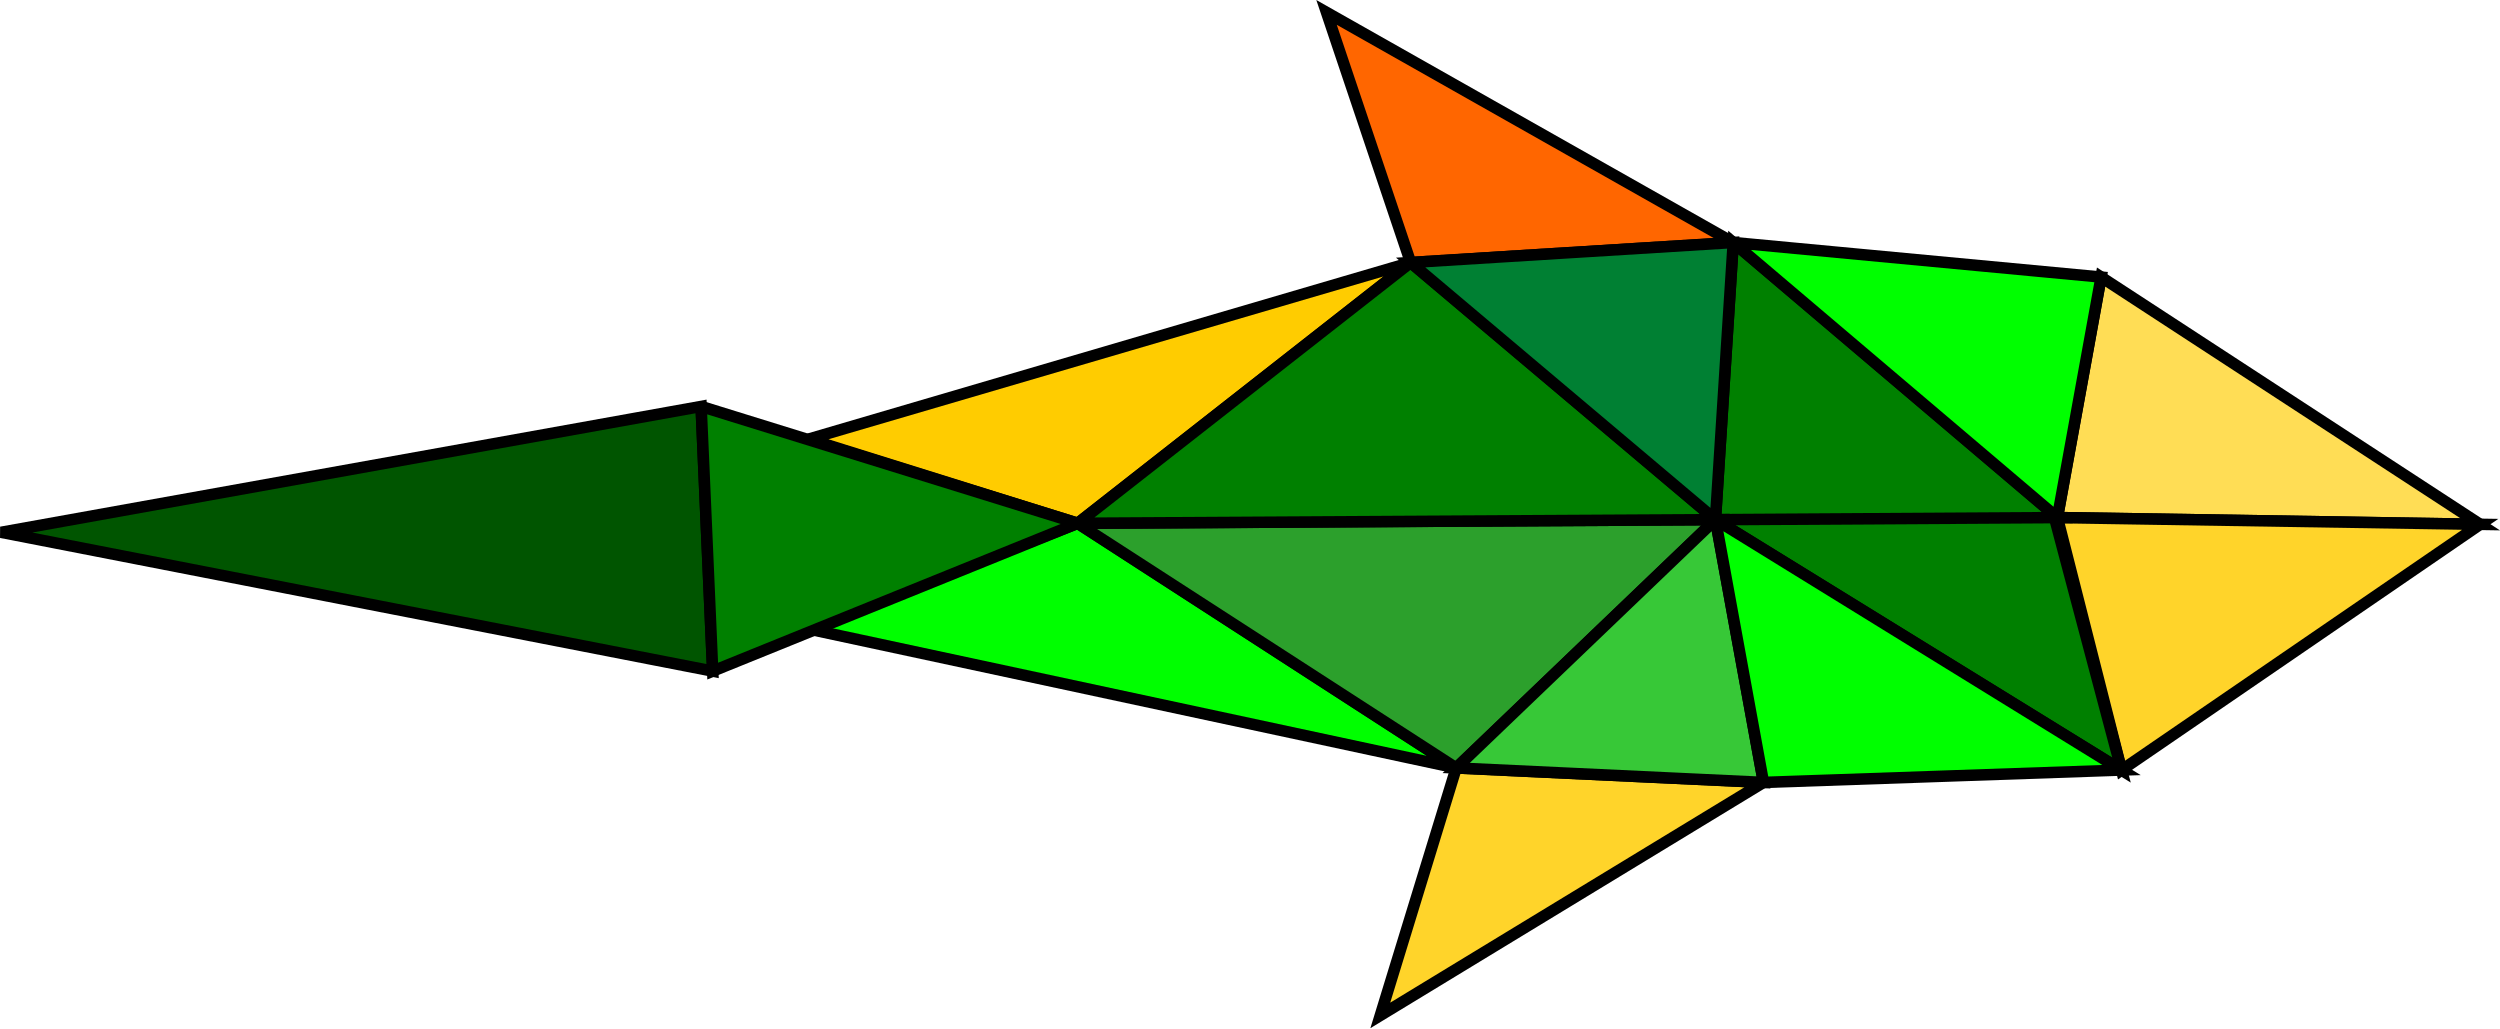
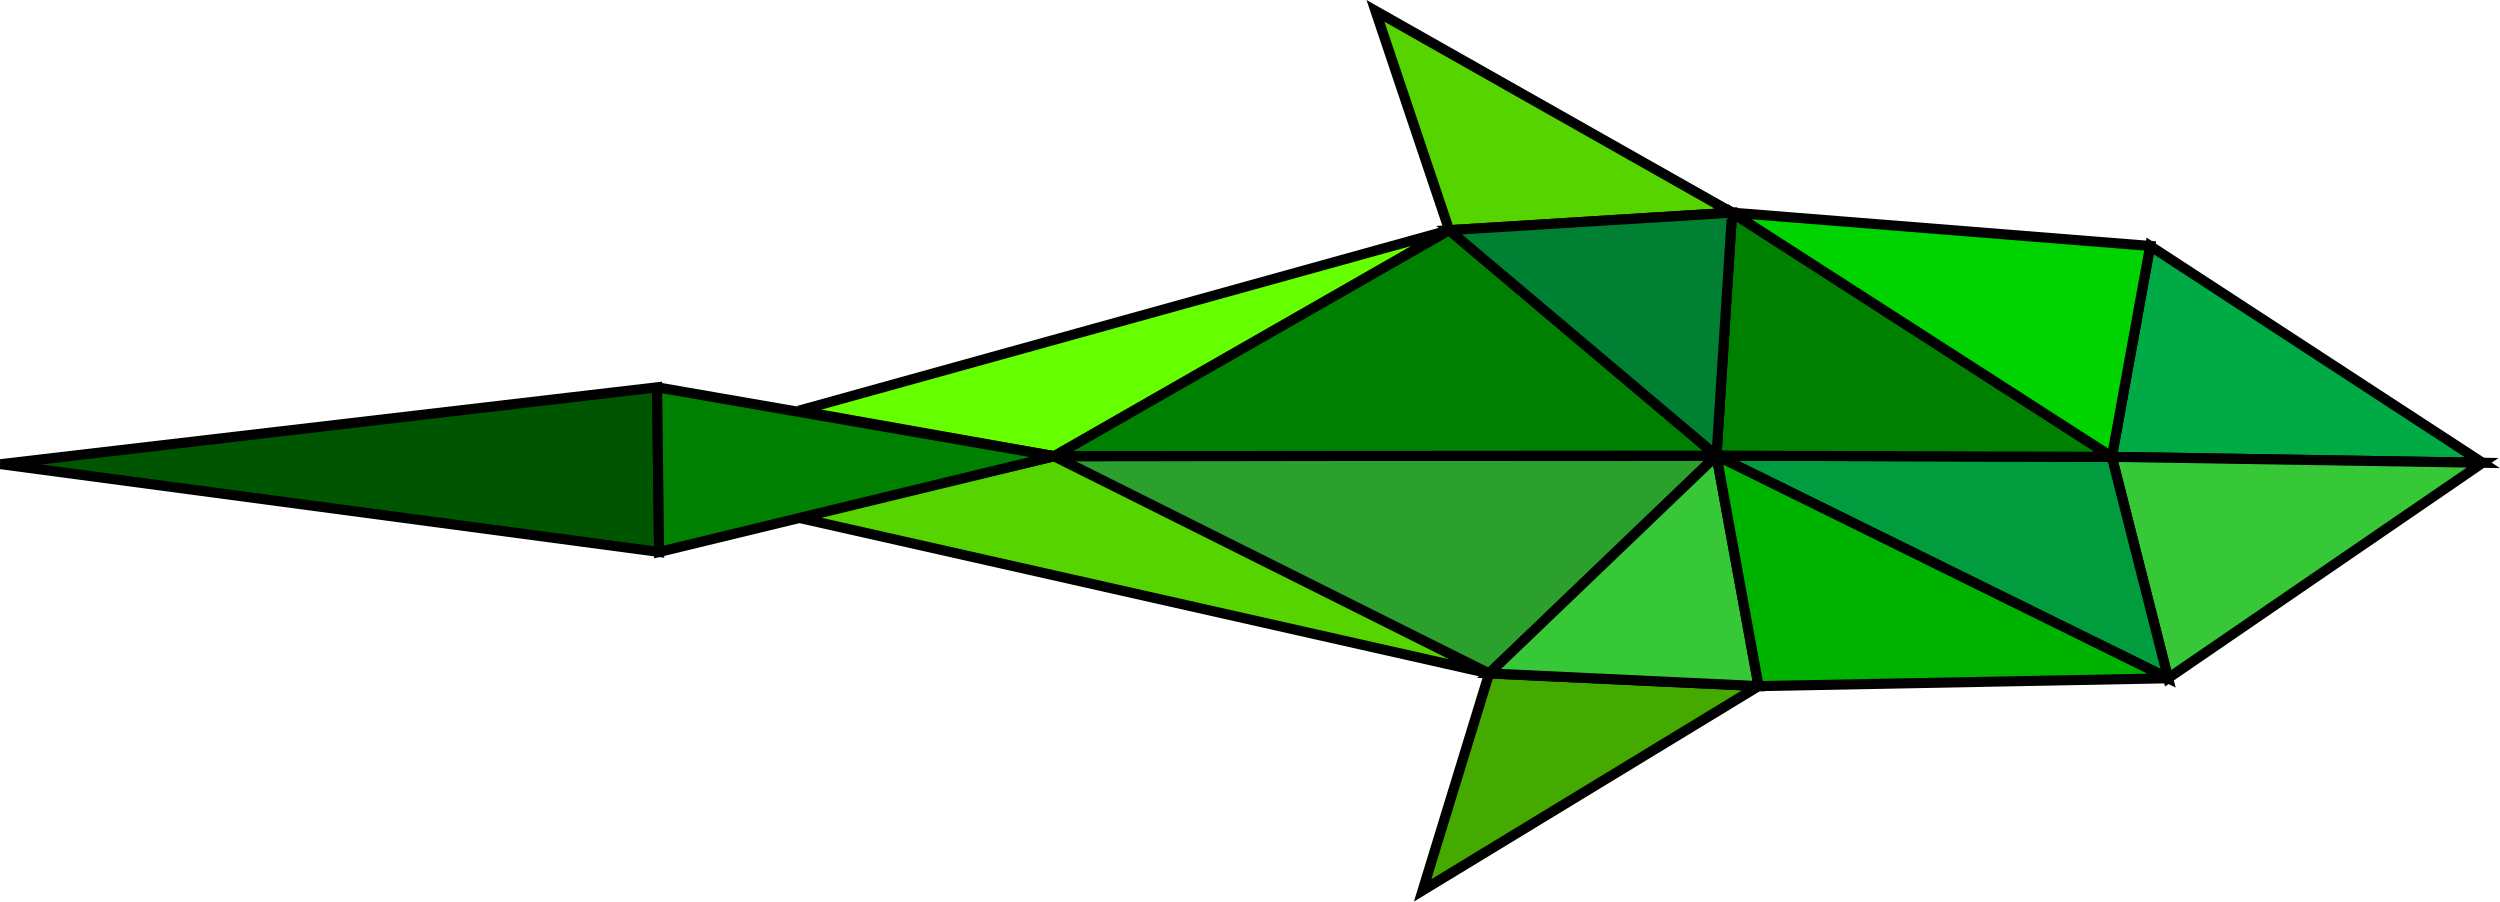
- <svg xmlns="http://www.w3.org/2000/svg" width="57.616mm" height="23.696mm" viewBox="0 0 57.616 23.696" version="1.1" id="svg1125">
+ <svg xmlns="http://www.w3.org/2000/svg" width="65.704mm" height="23.696mm" viewBox="0 0 65.704 23.696" version="1.1" id="svg1125">
  <defs id="defs1119" />
-   <g id="layer1" transform="translate(-60.18203,-108.1812)">
-     <path style="fill:#ffdd55;fill-opacity:1;stroke:#000000;stroke-width:0.265px;stroke-linecap:butt;stroke-linejoin:miter;stroke-opacity:1" d="m 107.597,120.109 1.007,-5.543 8.737,5.699 z" id="path1698" />
-     <path style="fill:#ffd42a;fill-opacity:1;stroke:#000000;stroke-width:0.265px;stroke-linecap:butt;stroke-linejoin:miter;stroke-opacity:1" d="m 107.597,120.109 1.479,5.819 8.266,-5.663 z" id="path1700" />
-     <path style="fill:#008000;stroke:#000000;stroke-width:0.265px;stroke-linecap:butt;stroke-linejoin:miter;stroke-opacity:1" d="m 107.465,119.856 -7.749,0.302 9.359,5.772 -1.611,-6.073" id="path1702" />
-     <path style="fill:#008000;stroke:#000000;stroke-width:0.265px;stroke-linecap:butt;stroke-linejoin:miter;stroke-opacity:1" d="m 99.717,120.157 0.41,-6.387 7.47,6.34 -7.88,0.048" id="path1706" />
-     <path style="fill:#00ff00;fill-opacity:1;stroke:#000000;stroke-width:0.265px;stroke-linecap:butt;stroke-linejoin:miter;stroke-opacity:1" d="m 100.127,113.77 8.478,0.797 -1.007,5.543 -7.47,-6.34" id="path1708" />
-     <path style="fill:#ff6600;stroke:#000000;stroke-width:0.265px;stroke-linecap:butt;stroke-linejoin:miter;stroke-opacity:1" d="m 92.692,114.231 -1.938,-5.764 9.373,5.303 z" id="path1712" />
-     <path style="fill:#00ff00;stroke:#000000;stroke-width:0.265px;stroke-linecap:butt;stroke-linejoin:miter;stroke-opacity:1" d="m 85.019,120.241 8.724,5.64 -14.955,-3.21 6.231,-2.43" id="path1714" />
-     <path style="fill:#2ca02c;fill-opacity:1;stroke:#000000;stroke-width:0.265px;stroke-linecap:butt;stroke-linejoin:miter;stroke-opacity:1" d="m 93.742,125.881 -8.724,-5.64 14.698,-0.084 -5.974,5.724" id="path1716" />
-     <path style="fill:#ffd42a;stroke:#000000;stroke-width:0.265px;stroke-linecap:butt;stroke-linejoin:miter;stroke-opacity:1" d="m 93.742,125.881 -1.749,5.702 8.831,-5.37 -7.082,-0.333" id="path1722" />
-     <path style="fill:#ffcc00;fill-opacity:1;stroke:#000000;stroke-width:0.265px;stroke-linecap:butt;stroke-linejoin:miter;stroke-opacity:1" d="m 78.821,118.3 13.871,-4.069 -7.673,6.01 -6.198,-1.94" id="path1724" />
-     <path style="fill:#005500;fill-opacity:1;stroke:#000000;stroke-width:0.265px;stroke-linecap:butt;stroke-linejoin:miter;stroke-opacity:1" d="m 76.607,123.648 -16.399,-3.199 16.132,-2.901 z" id="path1730" />
-     <path style="fill:#008000;fill-opacity:1;stroke:#000000;stroke-width:0.265px;stroke-linecap:butt;stroke-linejoin:miter;stroke-opacity:1" d="m 76.339,117.548 8.68,2.692 -8.412,3.408 -0.267,-6.1" id="path1732" />
-     <path style="fill:#008000;fill-opacity:1;stroke:#000000;stroke-width:0.265px;stroke-linecap:butt;stroke-linejoin:miter;stroke-opacity:1" d="m 92.692,114.231 7.025,5.926 -14.698,0.084 7.673,-6.01" id="path6010" />
-     <path style="fill:#008033;fill-opacity:1;stroke:#000000;stroke-width:0.265px;stroke-linecap:butt;stroke-linejoin:miter;stroke-opacity:1" d="m 92.692,114.231 7.025,5.926 0.41,-6.387 z" id="path7142" />
-     <path style="fill:#37c837;fill-opacity:1;stroke:#000000;stroke-width:0.265px;stroke-linecap:butt;stroke-linejoin:miter;stroke-opacity:1" d="m 99.717,120.157 1.107,6.056 -7.082,-0.333 z" id="path8658" />
-     <path style="fill:#00ff00;fill-opacity:1;stroke:#000000;stroke-width:0.265px;stroke-linecap:butt;stroke-linejoin:miter;stroke-opacity:1" d="m 100.824,126.213 8.252,-0.285 -9.359,-5.772 z" id="path10063" />
+   <g id="layer1" transform="translate(-57.3098,-108.2514)">
+     <path style="fill:#00aa44;fill-opacity:1;stroke:#000000;stroke-width:0.265px;stroke-linecap:butt;stroke-linejoin:miter;stroke-opacity:1" d="m 112.812,120.258 1.007,-5.543 8.737,5.699 z" id="path1698" />
+     <path style="fill:#37c837;fill-opacity:1;stroke:#000000;stroke-width:0.265px;stroke-linecap:butt;stroke-linejoin:miter;stroke-opacity:1" d="m 112.812,120.258 1.479,5.819 8.266,-5.663 z" id="path1700" />
+     <path style="fill:#009c3e;fill-opacity:1;stroke:#000000;stroke-width:0.265px;stroke-linecap:butt;stroke-linejoin:miter;stroke-opacity:1" d="m 112.812,120.258 -10.391,-0.031 11.87,5.85 -1.479,-5.819" id="path1702" />
+     <path style="fill:#008000;stroke:#000000;stroke-width:0.265px;stroke-linecap:butt;stroke-linejoin:miter;stroke-opacity:1" d="m 102.421,120.227 0.41,-6.387 9.981,6.418 -10.391,-0.031" id="path1706" />
+     <path style="fill:#00d400;fill-opacity:1;stroke:#000000;stroke-width:0.265px;stroke-linecap:butt;stroke-linejoin:miter;stroke-opacity:1" d="m 102.831,113.84 10.989,0.876 -1.007,5.543 -9.981,-6.418" id="path1708" />
+     <path style="fill:#55d400;stroke:#000000;stroke-width:0.265px;stroke-linecap:butt;stroke-linejoin:miter;stroke-opacity:1" d="m 95.397,114.301 -1.938,-5.764 9.373,5.303 z" id="path1712" />
+     <path style="fill:#55d400;fill-opacity:1;stroke:#000000;stroke-width:0.265px;stroke-linecap:butt;stroke-linejoin:miter;stroke-opacity:1" d="m 85.019,120.241 11.428,5.71 -18.218,-4.107 6.79,-1.604" id="path1714" />
+     <path style="fill:#2ca02c;fill-opacity:1;stroke:#000000;stroke-width:0.265px;stroke-linecap:butt;stroke-linejoin:miter;stroke-opacity:1" d="m 96.447,125.951 -11.428,-5.71 17.402,-0.013 -5.974,5.724" id="path1716" />
+     <path style="fill:#44aa00;stroke:#000000;stroke-width:0.265px;stroke-linecap:butt;stroke-linejoin:miter;stroke-opacity:1" d="m 96.447,125.951 -1.749,5.702 8.831,-5.37 -7.082,-0.333" id="path1722" />
+     <path style="fill:#66ff00;fill-opacity:1;stroke:#000000;stroke-width:0.265px;stroke-linecap:butt;stroke-linejoin:miter;stroke-opacity:1" d="m 78.299,119.046 17.098,-4.745 -10.378,5.939 -6.72,-1.195" id="path1724" />
+     <path style="fill:#005500;fill-opacity:1;stroke:#000000;stroke-width:0.265px;stroke-linecap:butt;stroke-linejoin:miter;stroke-opacity:1" d="m 74.632,122.758 -17.305,-2.308 17.251,-2.02 z" id="path1730" />
+     <path style="fill:#008000;fill-opacity:1;stroke:#000000;stroke-width:0.265px;stroke-linecap:butt;stroke-linejoin:miter;stroke-opacity:1" d="m 74.579,118.43 10.44,1.811 -10.387,2.517 -0.053,-4.328" id="path1732" />
+     <path style="fill:#008000;fill-opacity:1;stroke:#000000;stroke-width:0.265px;stroke-linecap:butt;stroke-linejoin:miter;stroke-opacity:1" d="m 95.397,114.301 7.025,5.926 -17.402,0.013 10.378,-5.939" id="path6010" />
+     <path style="fill:#008033;fill-opacity:1;stroke:#000000;stroke-width:0.265px;stroke-linecap:butt;stroke-linejoin:miter;stroke-opacity:1" d="m 95.397,114.301 7.025,5.926 0.41,-6.387 z" id="path7142" />
+     <path style="fill:#37c837;fill-opacity:1;stroke:#000000;stroke-width:0.265px;stroke-linecap:butt;stroke-linejoin:miter;stroke-opacity:1" d="m 102.421,120.227 1.107,6.056 -7.082,-0.333 z" id="path8658" />
+     <path style="fill:#00b200;fill-opacity:1;stroke:#000000;stroke-width:0.265px;stroke-linecap:butt;stroke-linejoin:miter;stroke-opacity:1" d="m 103.529,126.284 10.763,-0.206 -11.87,-5.85 z" id="path10063" />
  </g>
</svg>
